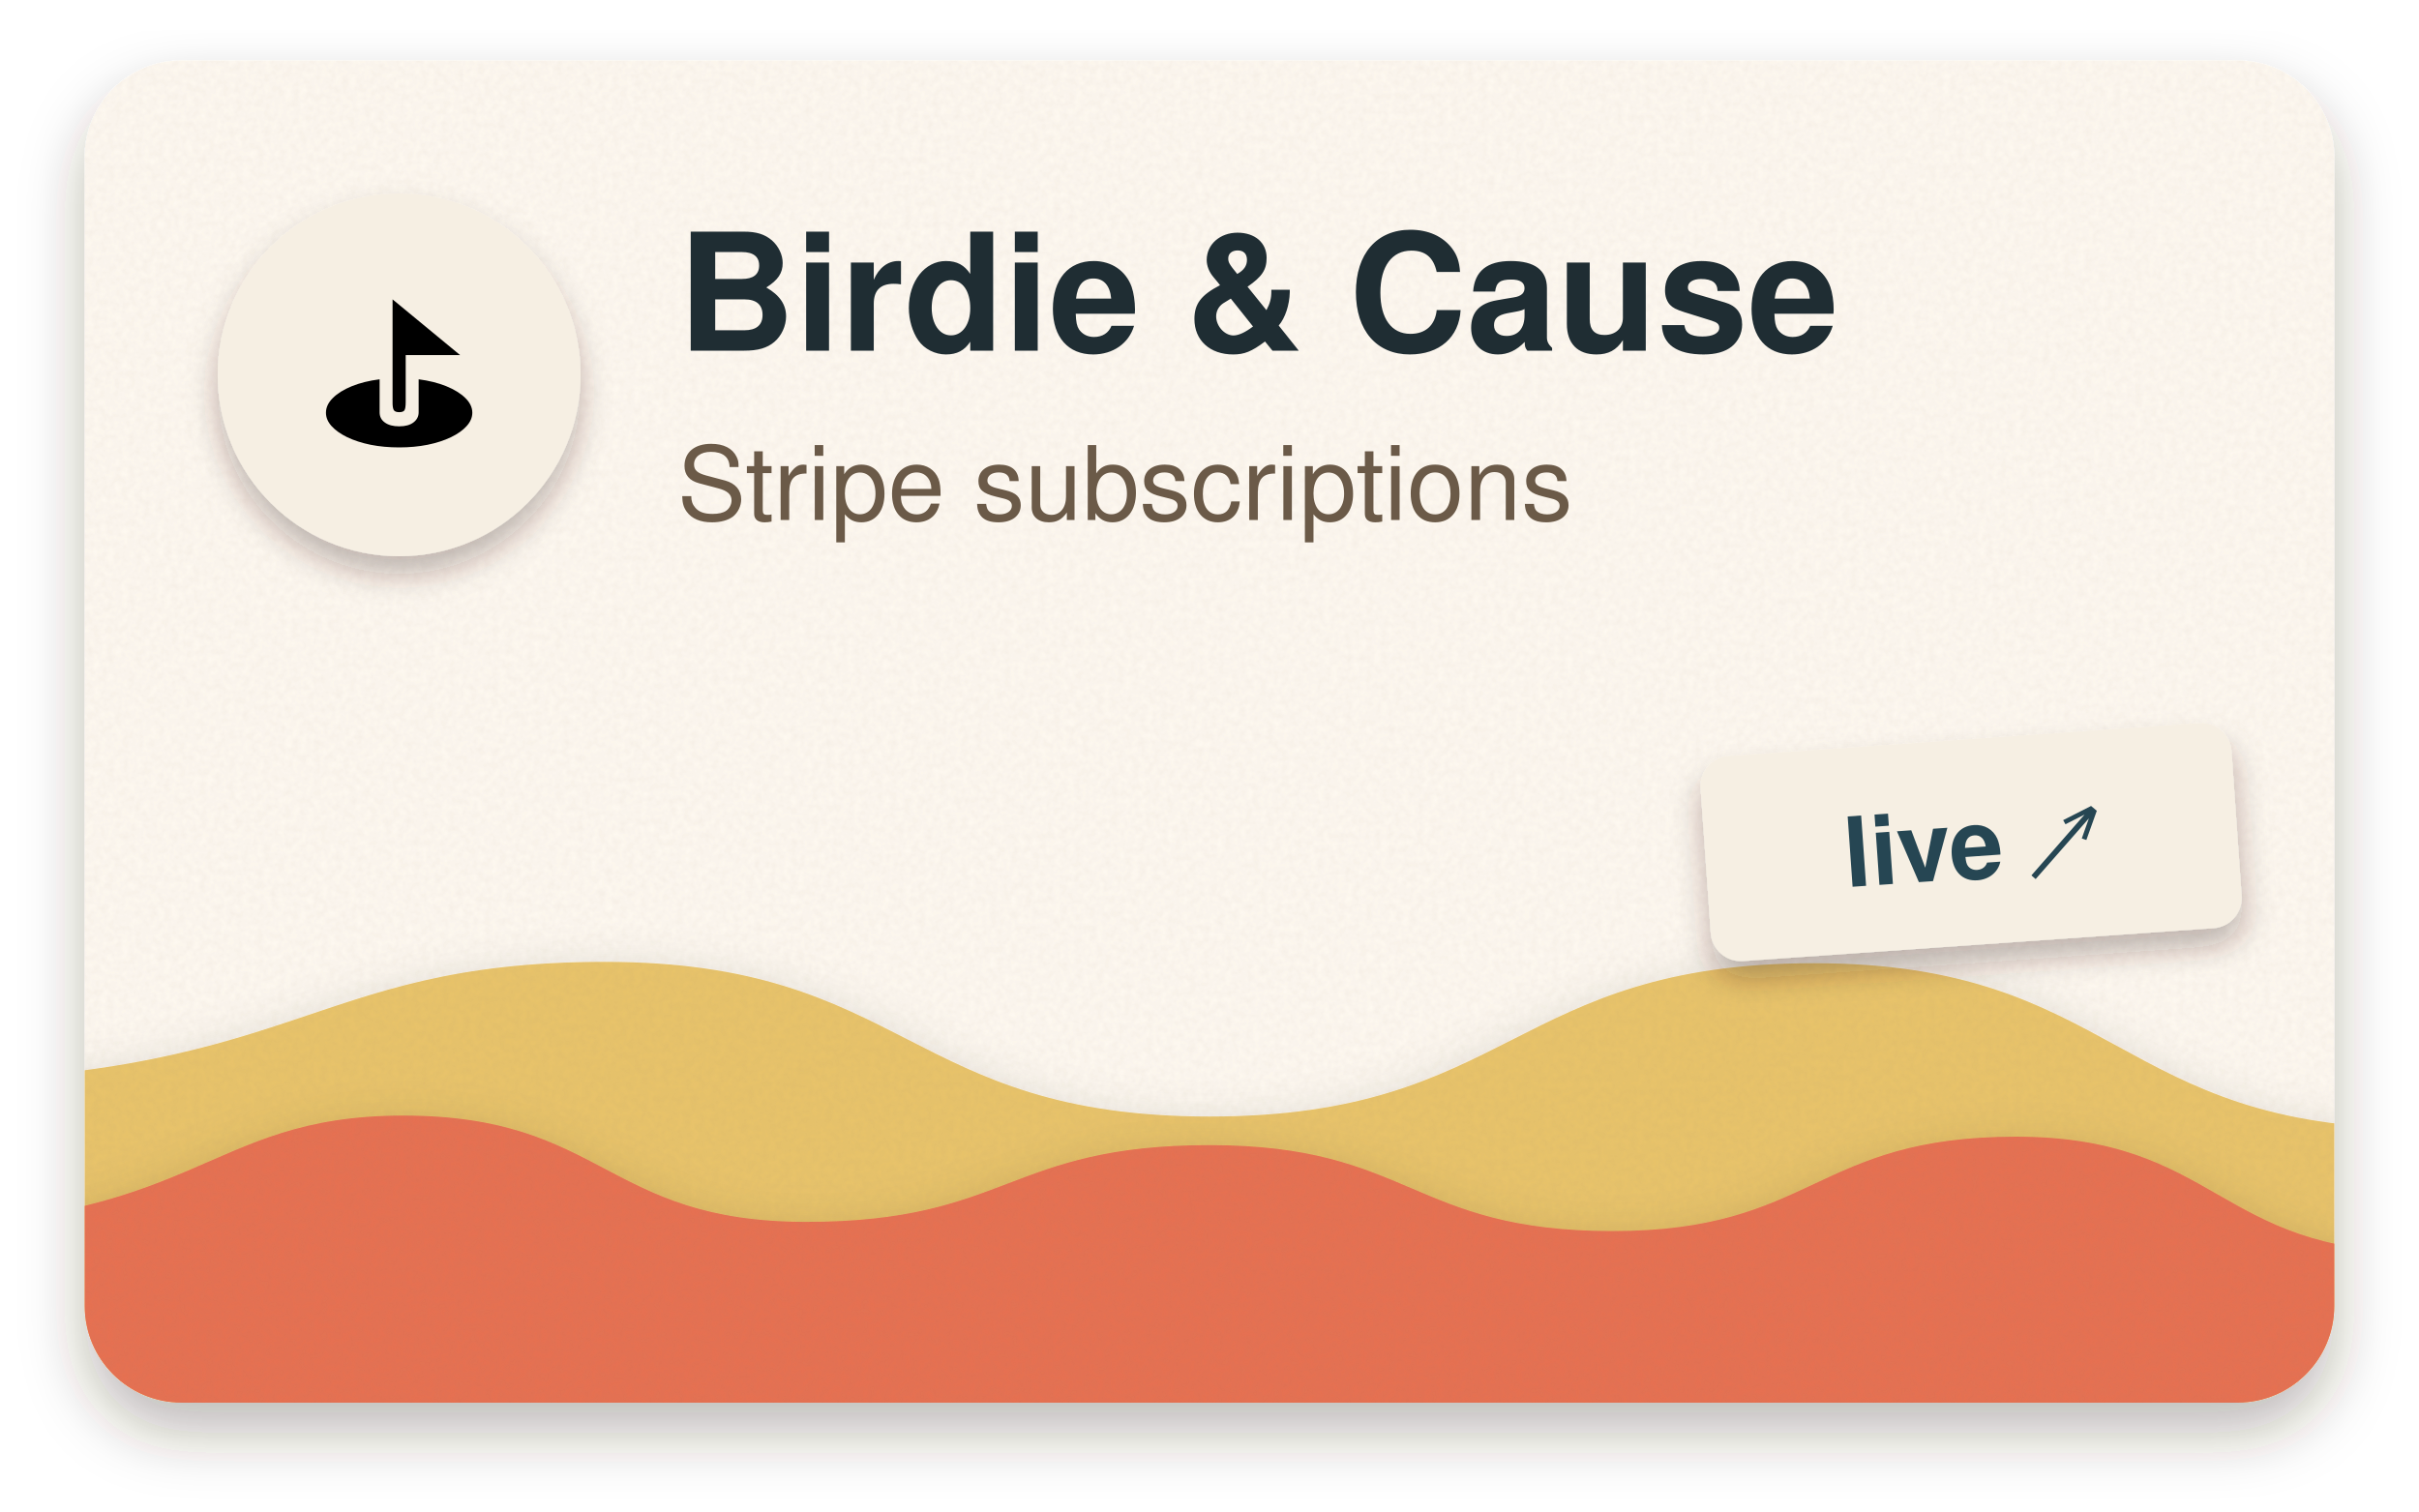
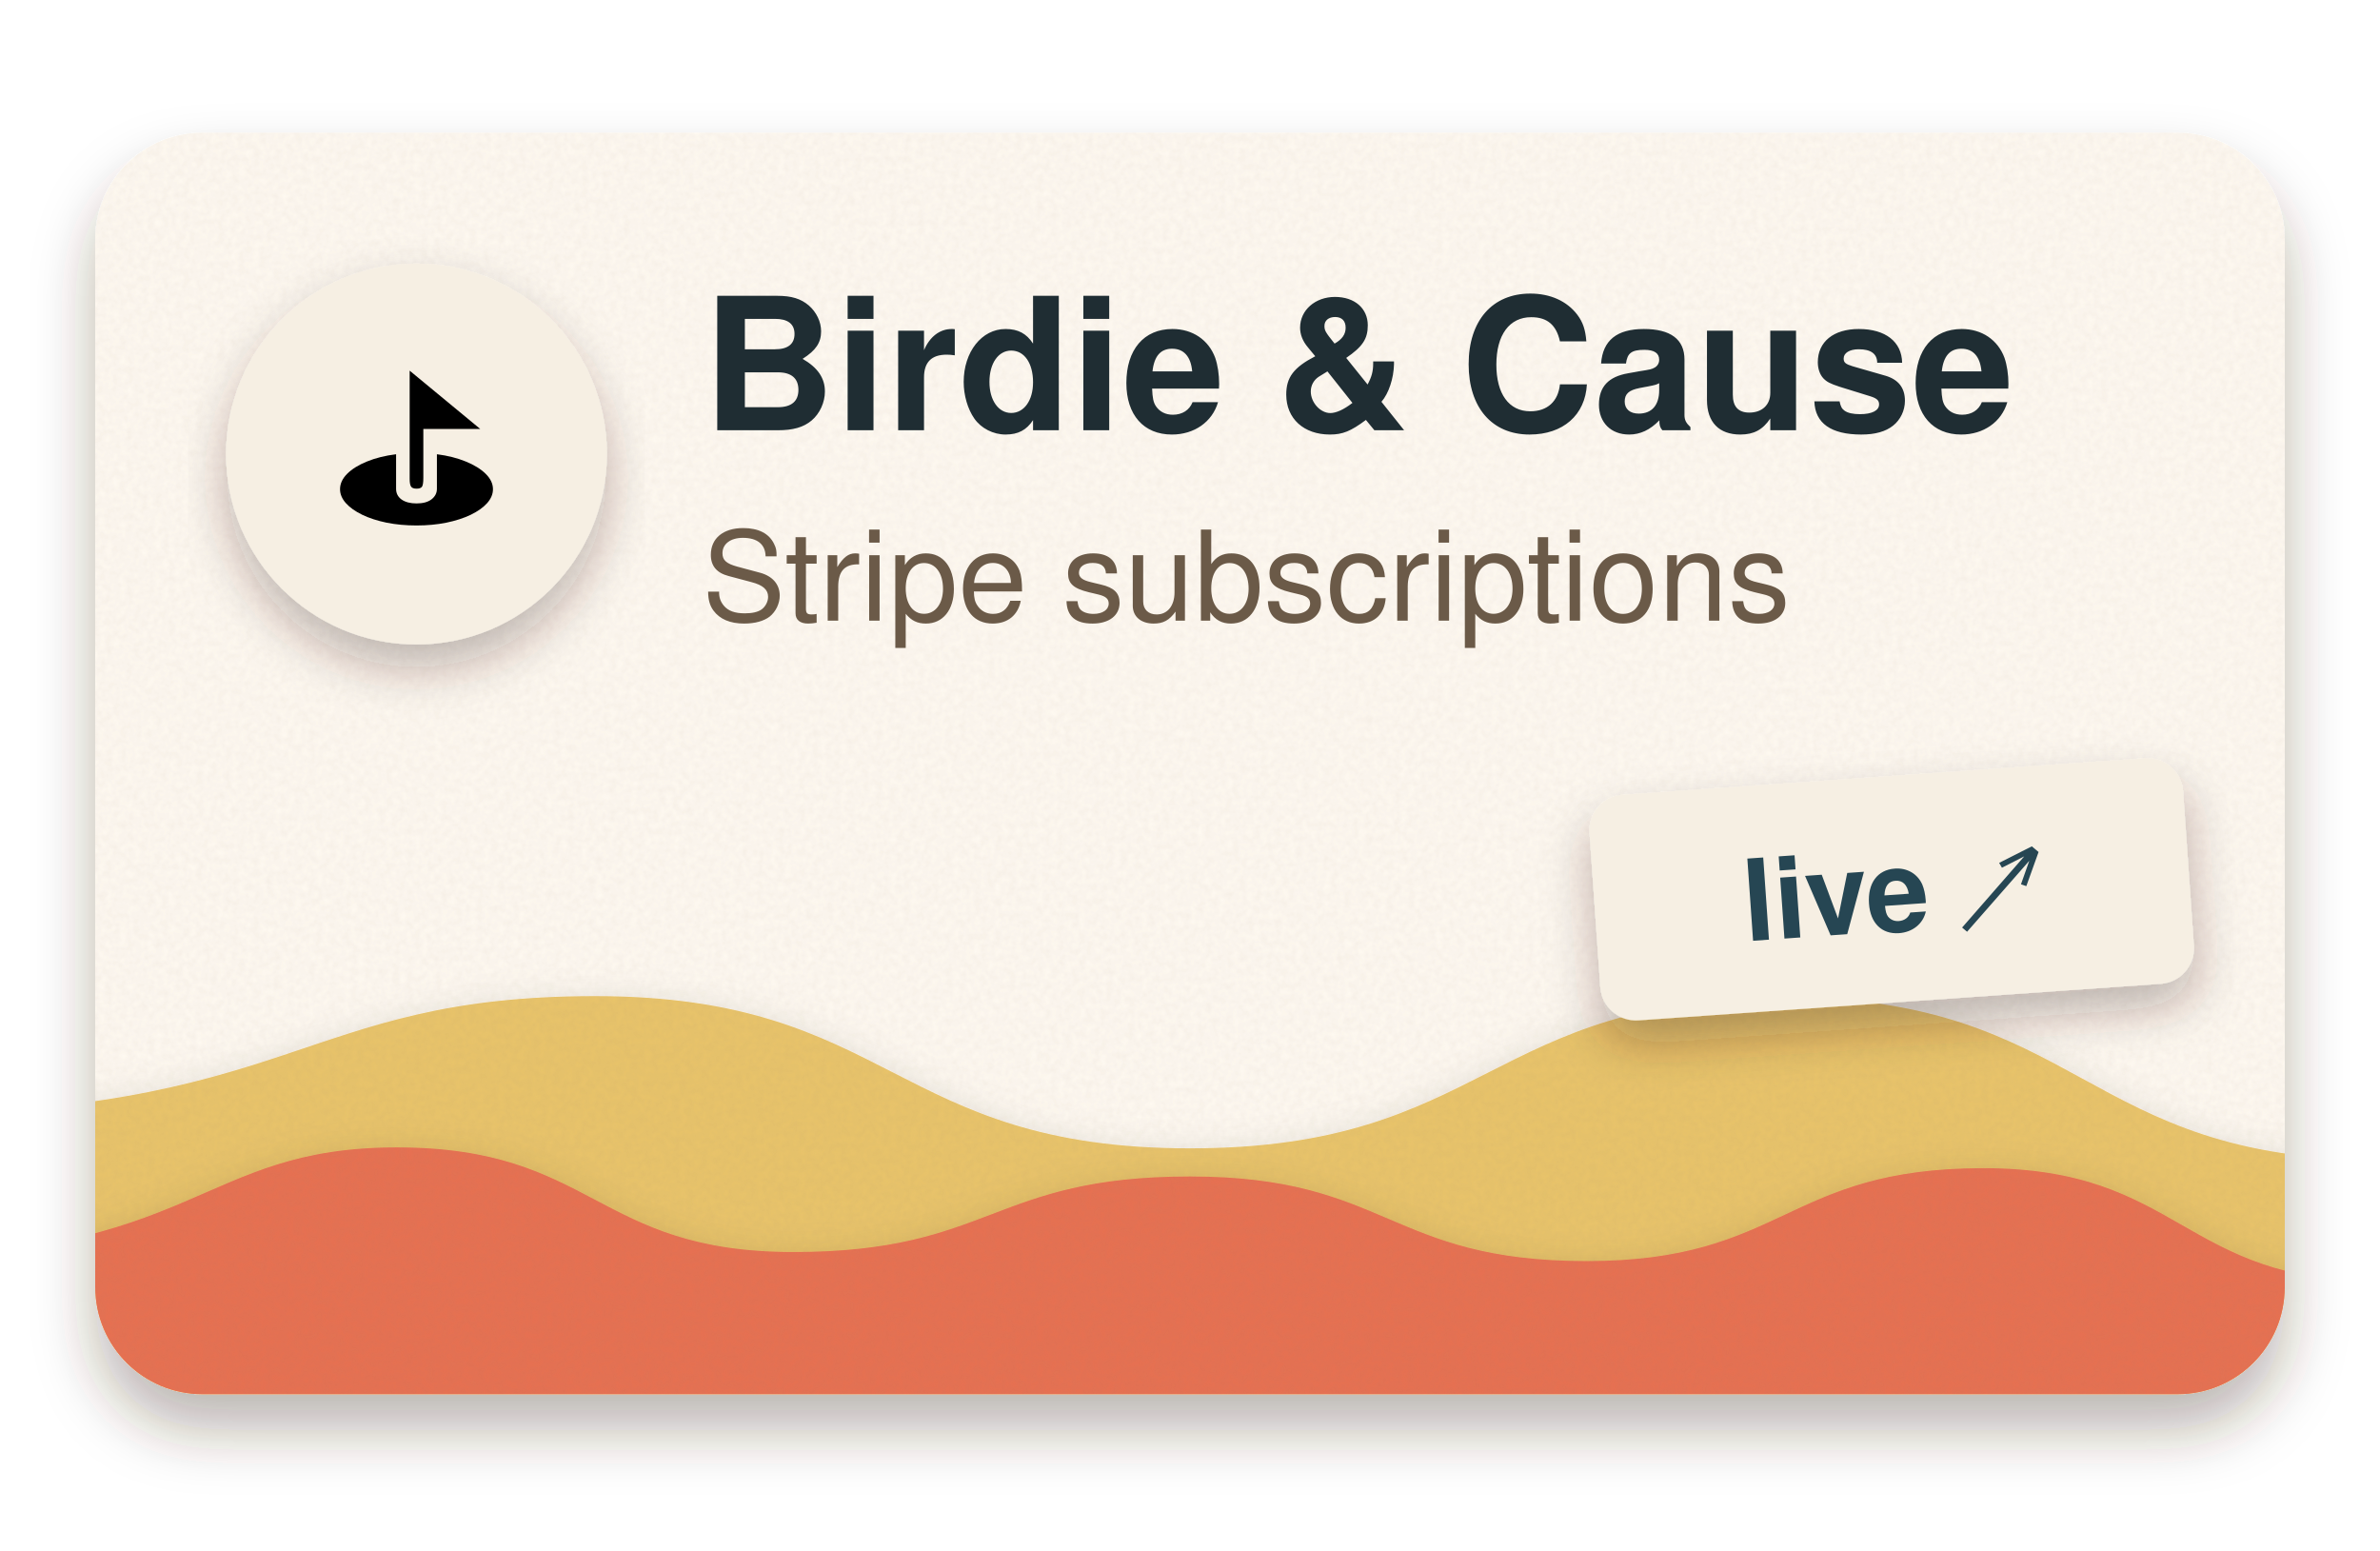
- <svg xmlns="http://www.w3.org/2000/svg" viewBox="0 0 400 250" width="400" height="250" role="img" aria-label="Birdie &amp; Cause: Stripe subscriptions">
+ <svg xmlns="http://www.w3.org/2000/svg" viewBox="0 0 400 260" width="264" height="172" role="img" aria-label="Birdie &amp; Cause: Stripe subscriptions">
  <defs>
+     <filter id="lift5" x="-10%" y="-20%" width="120%" height="150%">
+       <feDropShadow dx="0" dy="6" stdDeviation="5" flood-color="#3b2a1a" flood-opacity=".34">
+         <animate attributeName="stdDeviation" values="5;10;10;5;5" keyTimes="0;.06;.16;.22;1" dur="7.2s" begin="6s" repeatCount="indefinite" />
+       </feDropShadow>
+     </filter>
    <filter id="sh5" x="-10%" y="-20%" width="120%" height="150%">
-       <feDropShadow dx="0" dy="5" stdDeviation="5" flood-color="#3b2a1a" flood-opacity=".32" />
-     </filter>
-     <filter id="shs5" x="-10%" y="-20%" width="120%" height="150%">
-       <feDropShadow dx="0" dy="3" stdDeviation="2.5" flood-color="#3b2a1a" flood-opacity=".3" />
+       <feDropShadow dx="0" dy="4" stdDeviation="4" flood-color="#3b2a1a" flood-opacity=".3" />
    </filter>
    <filter id="grain5">
      <feTurbulence type="fractalNoise" baseFrequency=".85" numOctaves="2" stitchTiles="stitch" />
      <feColorMatrix values="0 0 0 0 .3  0 0 0 0 .22  0 0 0 0 .15  0 0 0 .09 0" />
    </filter>
+     <clipPath id="c5">
+       <rect x="16" y="22" width="368" height="212" rx="18" />
+     </clipPath>
  </defs>
-   <clipPath id="c5">
-     <rect x="14" y="10" width="372" height="222" rx="16" />
-   </clipPath>
-   <g filter="url(#sh5)">
-     <rect x="14" y="10" width="372" height="222" rx="16" fill="#fffaf2" />
-   </g>
-   <g clip-path="url(#c5)">
-     <g filter="url(#sh5)">
-       <g>
-         <animateTransform attributeName="transform" type="translate" values="0 0;0 5;0 0" dur="9.5s" repeatCount="indefinite" calcMode="spline" keySplines=".45 0 .55 1;.45 0 .55 1" />
-         <path d="M -20 270 L -20 179.011 C 50 179.011, 50 159.089, 100 159.089 C 150 159.089, 150 184.669, 200 184.669 C 250 184.669, 250 159.311, 300 159.311 C 350 159.311, 350 186.615, 400 186.615 L 420 186.615 L 420 270 Z" fill="#e9c46a" />
+   <g>
+     <animateTransform attributeName="transform" type="translate" values="0 0;0 -9;0 -9;0 0;0 0" keyTimes="0;.06;.16;.22;1" dur="7.2s" begin="6s" repeatCount="indefinite" />
+     <g filter="url(#lift5)">
+       <rect x="16" y="22" width="368" height="212" rx="18" fill="#fffaf2" />
+     </g>
+     <g clip-path="url(#c5)">
+       <g filter="url(#sh5)">
+         <g>
+           <animateTransform attributeName="transform" type="translate" values="0 0;0 5;0 0" dur="9.5s" repeatCount="indefinite" calcMode="spline" keySplines=".45 0 .55 1;.45 0 .55 1" />
+           <path d="M -20 280 L -20 187.011 C 50 187.011, 50 167.089, 100 167.089 C 150 167.089, 150 192.669, 200 192.669 C 250 192.669, 250 167.311, 300 167.311 C 350 167.311, 350 194.615, 400 194.615  L 420 194.615 L 420 280 Z" fill="#e9c46a" />
+         </g>
      </g>
+       <g filter="url(#sh5)">
+         <g>
+           <animateTransform attributeName="transform" type="translate" values="0 0;0 4;0 0" dur="7.5s" repeatCount="indefinite" calcMode="spline" keySplines=".45 0 .55 1;.45 0 .55 1" />
+           <path d="M -20 280 L -20 210.924 C 33.333 210.924, 33.333 192.511, 66.667 192.511 C 100 192.511, 100 210.091, 133.333 210.091 C 166.667 210.091, 166.667 197.396, 200 197.396 C 233.333 197.396, 233.333 211.615, 266.667 211.615 C 300 211.615, 300 196, 333.333 196 C 366.667 196, 366.667 215.067, 400 215.067  L 420 215.067 L 420 280 Z" fill="#e76f51" />
+         </g>
+       </g>
+       <rect width="400" height="260" filter="url(#grain5)" pointer-events="none" />
    </g>
    <g filter="url(#sh5)">
-       <g>
-         <animateTransform attributeName="transform" type="translate" values="0 0;0 4;0 0" dur="7.5s" repeatCount="indefinite" calcMode="spline" keySplines=".45 0 .55 1;.45 0 .55 1" />
-         <path d="M -20 270 L -20 202.924 C 33.333 202.924, 33.333 184.511, 66.667 184.511 C 100 184.511, 100 202.091, 133.333 202.091 C 166.667 202.091, 166.667 189.396, 200 189.396 C 233.333 189.396, 233.333 203.615, 266.667 203.615 C 300 203.615, 300 188, 333.333 188 C 366.667 188, 366.667 207.067, 400 207.067 L 420 207.067 L 420 270 Z" fill="#e76f51" />
+       <circle cx="70" cy="76" r="32" fill="#f6efe3" />
+     </g>
+     <text x="70" y="88" text-anchor="middle" font-size="34">⛳<animateTransform attributeName="transform" type="translate" values="0 0;0 -4;0 0" dur="2.6s" begin="1.5s" repeatCount="indefinite" calcMode="spline" keySplines=".45 0 .55 1;.45 0 .55 1" />
+     </text>
+     <text x="118" y="72" font-family="'Trebuchet MS','Segoe UI',Helvetica,Arial,sans-serif" font-size="31" font-weight="800" fill="#1f2d33">Birdie &amp; Cause</text>
+     <text x="118" y="104" font-family="'Trebuchet MS','Segoe UI',Helvetica,Arial,sans-serif" font-size="21" fill="#6b5a48">Stripe subscriptions</text>
+     <g>
+       <animateTransform attributeName="transform" type="rotate" values="-3 320 132;3 320 132;-3 320 132" dur="3.2s" begin="1.25s" repeatCount="indefinite" calcMode="spline" keySplines=".45 0 .55 1;.45 0 .55 1" />
+       <g filter="url(#sh5)" transform="rotate(-4 320 150)">
+         <rect x="268" y="130" width="100" height="38" rx="6" fill="#f6efe3" />
      </g>
+       <text x="318" y="156" text-anchor="middle" font-family="'Trebuchet MS','Segoe UI',Helvetica,Arial,sans-serif" font-size="19" font-weight="800" fill="#264653" transform="rotate(-4 320 150)">live ↗</text>
    </g>
-     <rect width="400" height="250" filter="url(#grain5)" pointer-events="none" />
-   </g>
-   <g filter="url(#shs5)">
-     <circle cx="66" cy="62" r="30" fill="#f6efe3" />
-   </g>
-   <text x="66" y="74" text-anchor="middle" font-size="32">⛳<animateTransform attributeName="transform" type="translate" values="0 0;0 -4;0 0" dur="2.6s" begin="1.5s" repeatCount="indefinite" calcMode="spline" keySplines=".45 0 .55 1;.45 0 .55 1" />
-   </text>
-   <text x="112" y="58" font-family="'Trebuchet MS','Segoe UI',Helvetica,Arial,sans-serif" font-size="27" font-weight="800" fill="#1f2d33">Birdie &amp; Cause</text>
-   <text x="112" y="86" font-family="'Trebuchet MS','Segoe UI',Helvetica,Arial,sans-serif" font-size="17" fill="#6b5a48">Stripe subscriptions</text>
-   <g>
-     <animateTransform attributeName="transform" type="rotate" values="-3 326 122;3 326 122;-3 326 122" dur="3.2s" begin="1.25s" repeatCount="indefinite" calcMode="spline" keySplines=".45 0 .55 1;.45 0 .55 1" />
-     <g filter="url(#shs5)" transform="rotate(-4 330 140)">
-       <rect x="282" y="122" width="88" height="34" rx="5" fill="#f6efe3" />
-     </g>
-     <text x="326" y="145" text-anchor="middle" font-family="'Trebuchet MS','Segoe UI',Helvetica,Arial,sans-serif" font-size="16" font-weight="800" fill="#264653" transform="rotate(-4 330 140)">live ↗</text>
  </g>
</svg>
